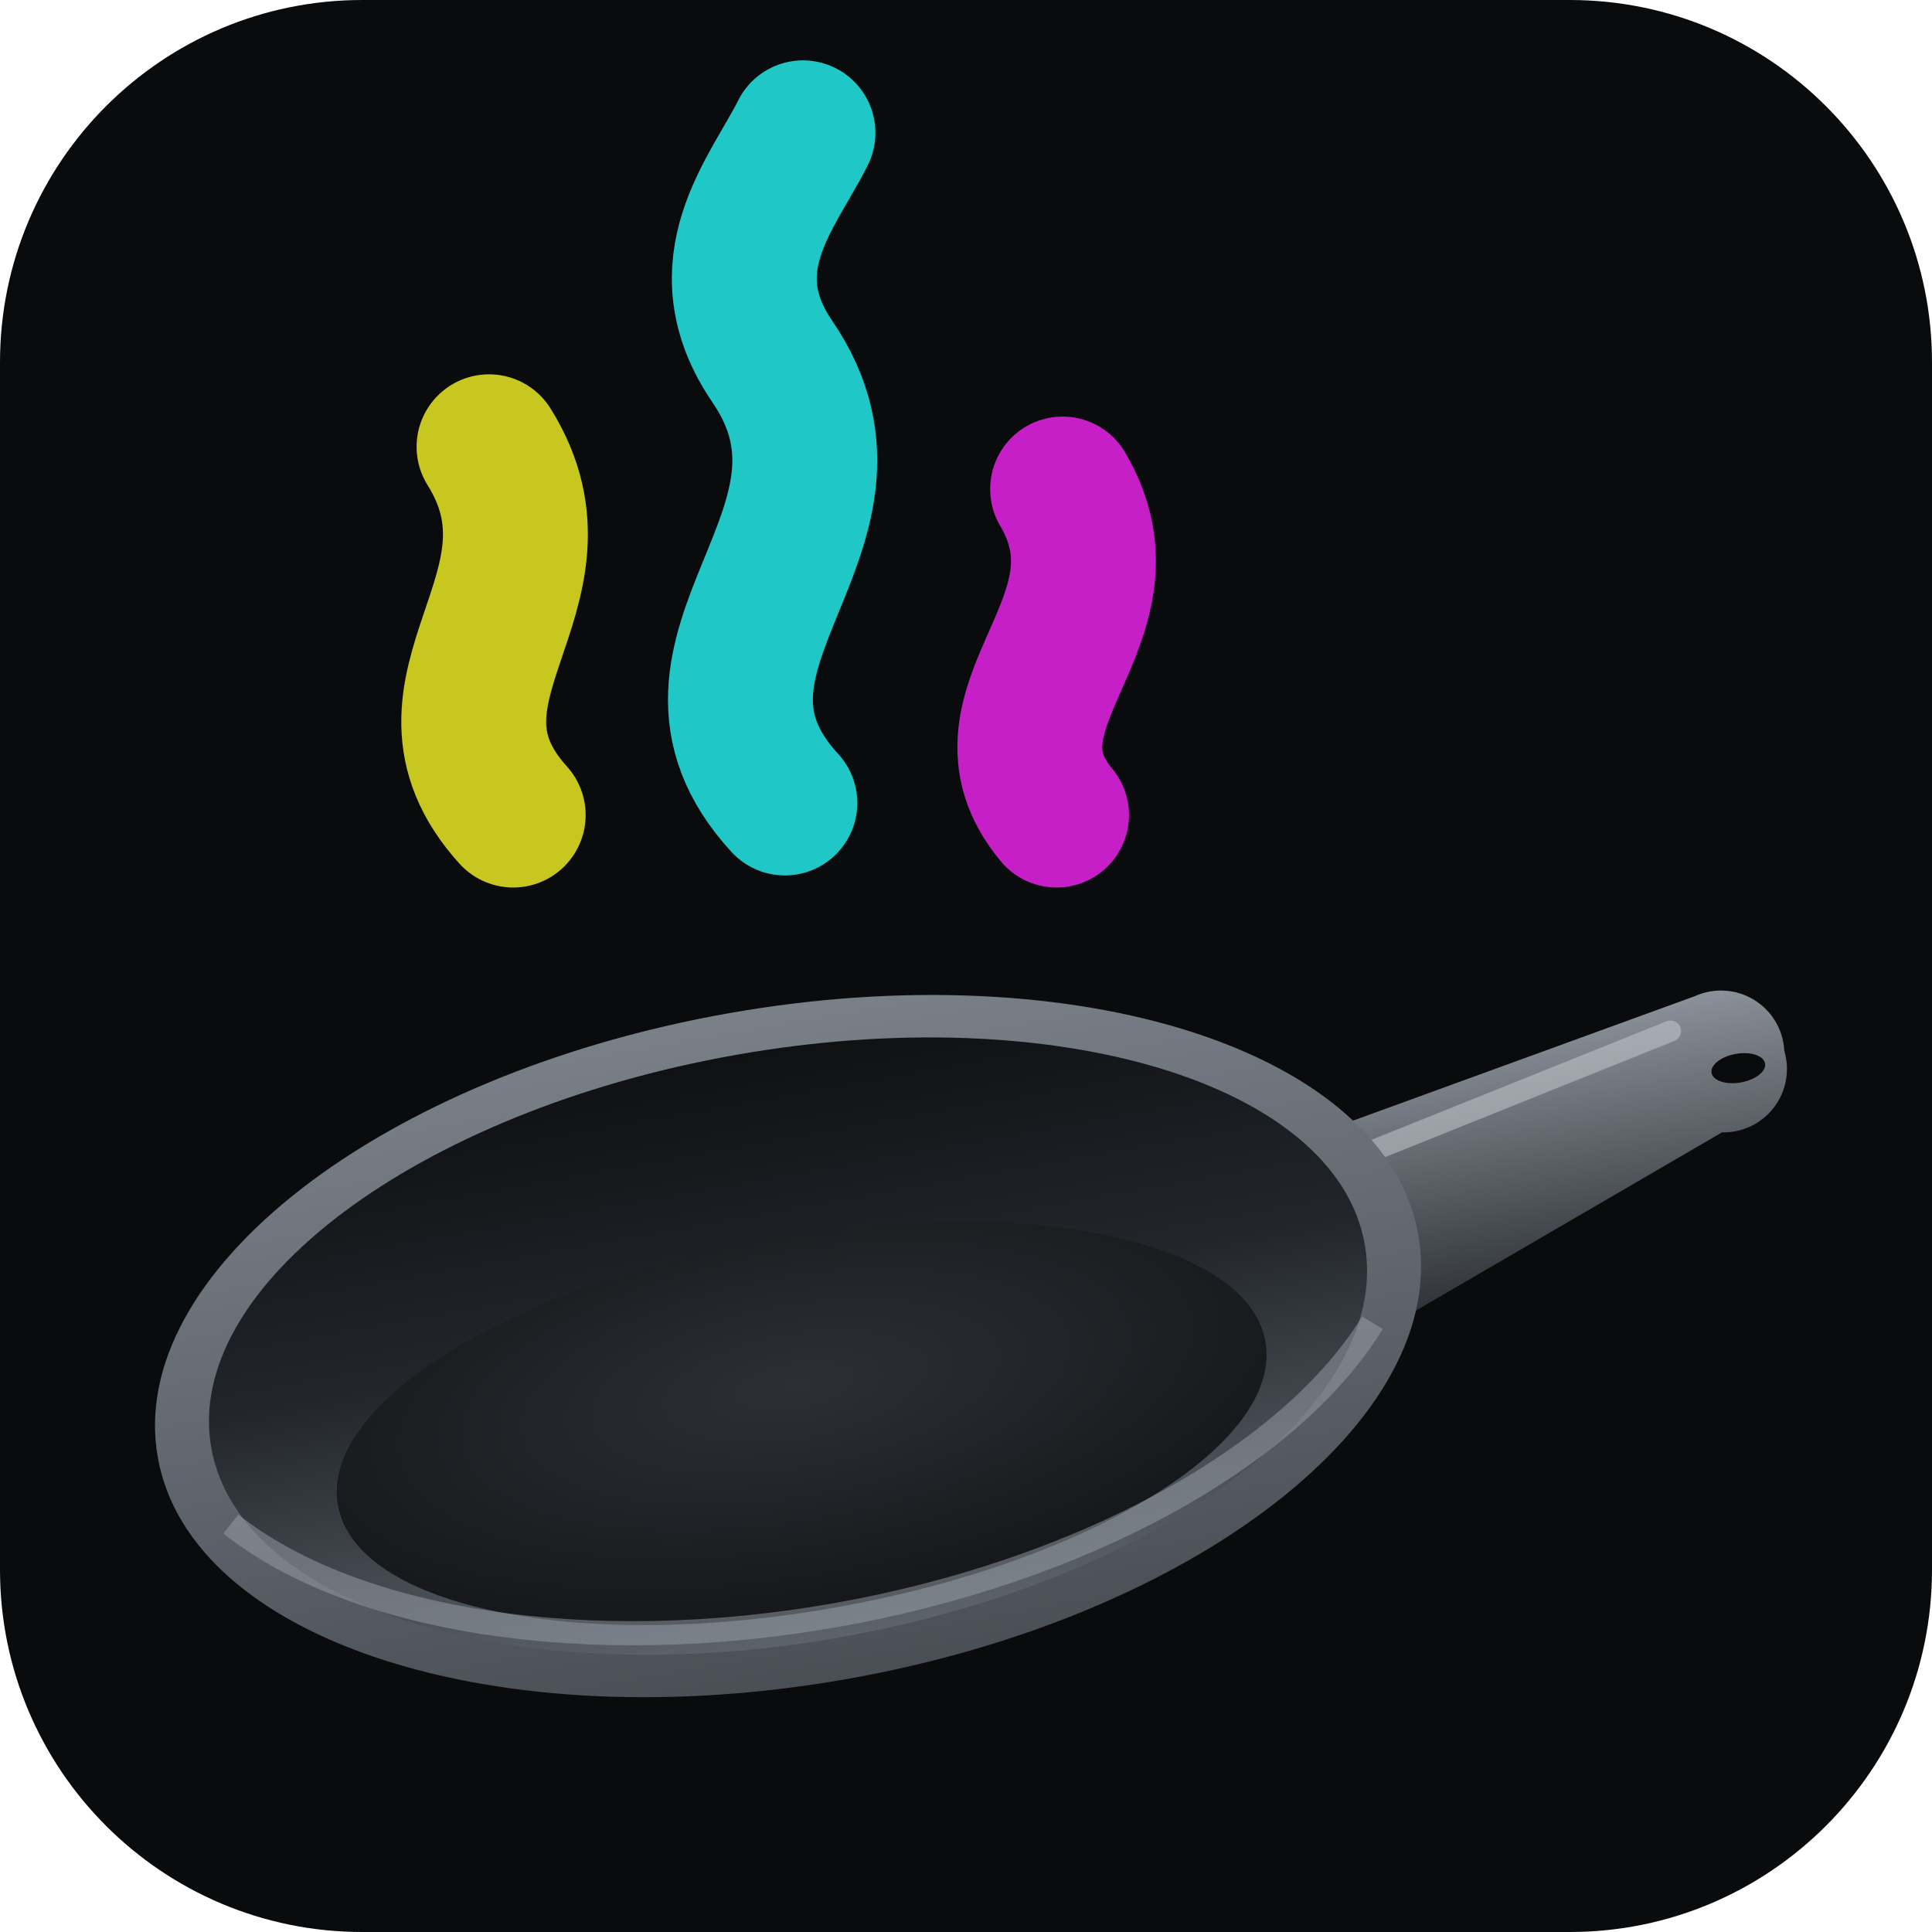
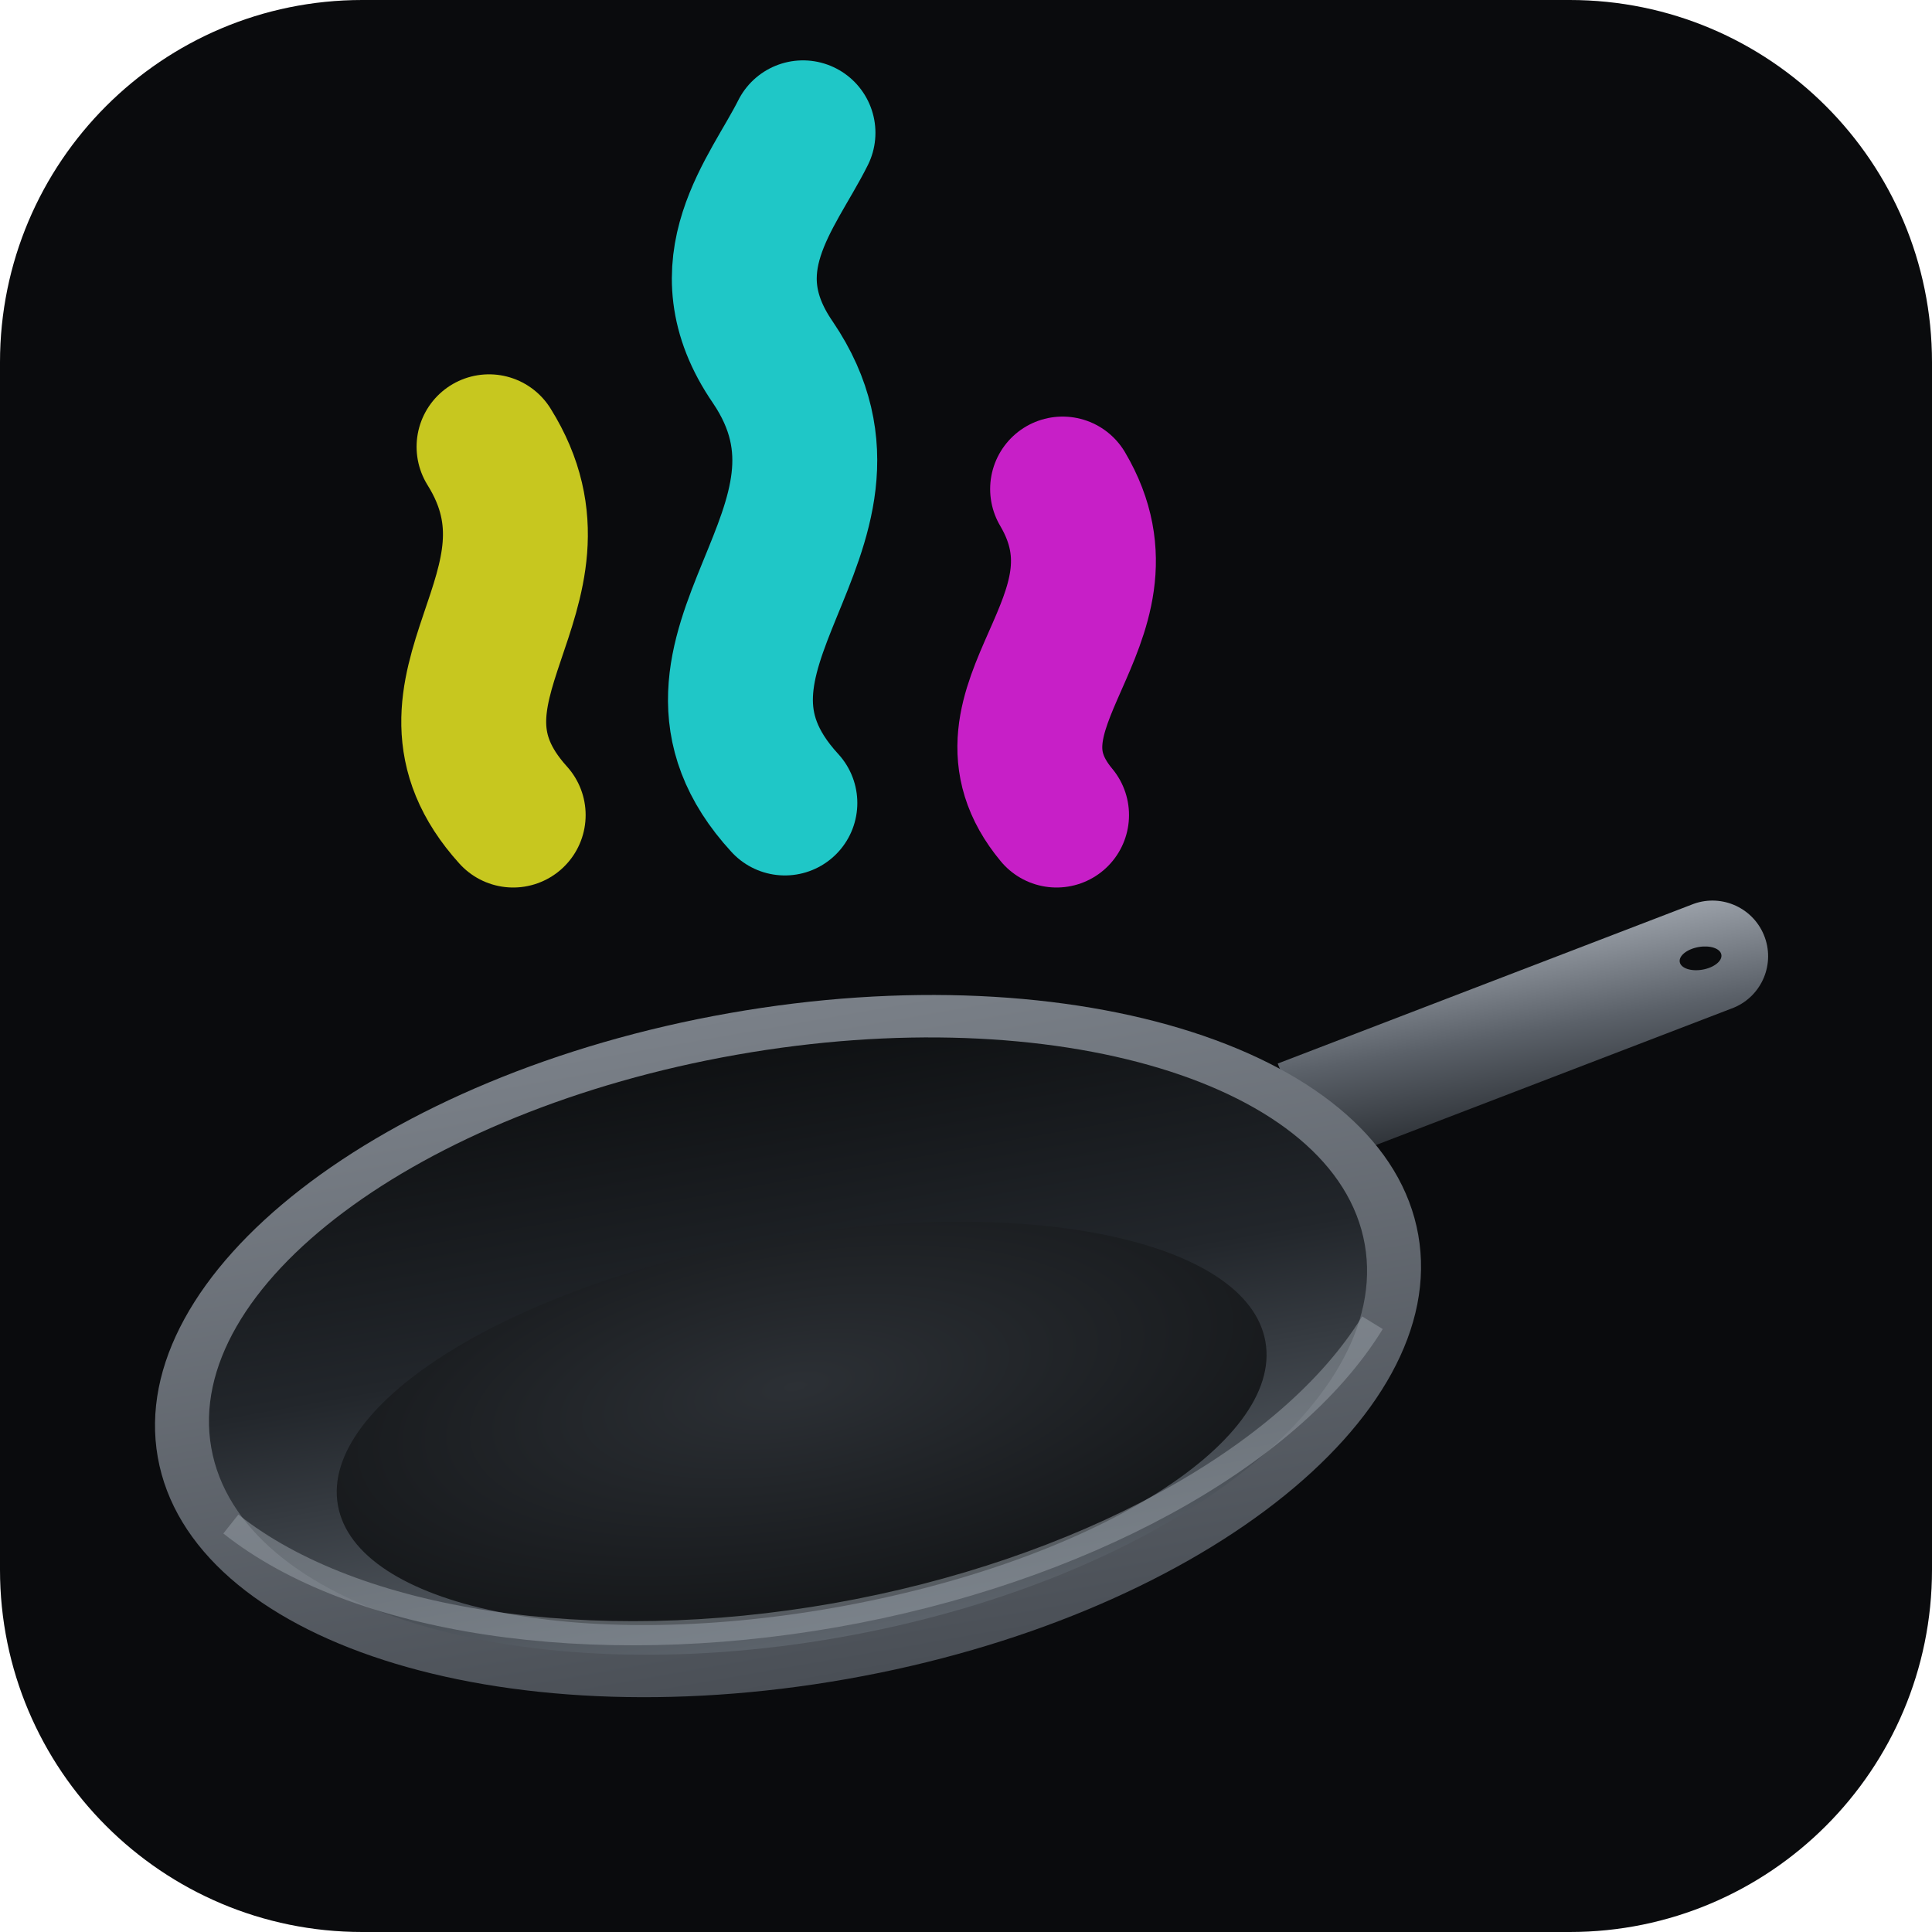
<svg xmlns="http://www.w3.org/2000/svg" viewBox="0 0 32 32">
  <rect width="32" height="32" rx="6" fill="#0a0b0d" />
  <defs>
    <linearGradient id="lip" x1="0" y1="0" x2="0" y2="1">
      <stop offset="0" stop-color="#7a8088" />
      <stop offset="1" stop-color="#4a4f56" />
    </linearGradient>
    <linearGradient id="wall" x1="0" y1="0" x2="0" y2="1">
      <stop offset="0" stop-color="#0f1113" />
      <stop offset="0.45" stop-color="#22262b" />
      <stop offset="1" stop-color="#5c636b" />
    </linearGradient>
    <radialGradient id="floor" cx="0.5" cy="0.4" r="0.7">
      <stop offset="0" stop-color="#2c3035" />
      <stop offset="1" stop-color="#111315" />
    </radialGradient>
    <linearGradient id="handle" x1="0" y1="0" x2="0" y2="1">
-       <stop offset="0" stop-color="#8b9199" />
+       <stop offset="0" stop-color="#9aa0a8" />
+       <stop offset="0.5" stop-color="#5b6169" />
      <stop offset="1" stop-color="#2a2e33" />
    </linearGradient>
  </defs>
  <g fill="none" stroke-width="2.4" stroke-linecap="round">
    <path d="M8.5 13.5 C6.6 11.4 9.6 9.8 8.1 7.4" stroke="#c7c71f" />
    <path d="M13 13.3 C10.7 10.8 14.7 8.8 12.8 6 C11.7 4.4 12.8 3.2 13.3 2.2" stroke="#1fc7c7" />
    <path d="M17.5 13.5 C16 11.7 18.9 10.3 17.6 8.1" stroke="#c71fc7" />
  </g>
  <g transform="rotate(-10 13 22)">
-     <path d="M22.0 20.4 L28.8 19.2 A1.05 1.05 0 0 1 30.1 20.35 A1.05 1.05 0 0 1 28.85 21.5 L22.6 23.8 Z" fill="url(#handle)" />
-     <path d="M22.6 20.9 L28.3 19.7" stroke="#c3c8ce" stroke-width="0.35" stroke-linecap="round" opacity="0.55" fill="none" />
-     <ellipse cx="29.3" cy="20.5" rx="0.45" ry="0.24" fill="#0a0b0d" />
+     <path d="M21.8 19.1 L29.0 17.7 A0.9 0.9 0 0 1 29.4 19.5 L22.2 20.9 Z" fill="url(#handle)" />
+     <ellipse cx="29.0" cy="18.6" rx="0.35" ry="0.19" fill="#0a0b0d" />
    <ellipse cx="13" cy="22.3" rx="10.6" ry="5.6" fill="url(#lip)" />
    <ellipse cx="13" cy="22.3" rx="9.7" ry="4.9" fill="url(#wall)" />
    <ellipse cx="13" cy="23.6" rx="7.8" ry="3.1" fill="url(#floor)" />
    <path d="M3.4 23.6 A10.6 5.6 0 0 0 22.6 23.6" fill="none" stroke="#9aa1a9" stroke-width="0.4" opacity="0.5" />
  </g>
</svg>
